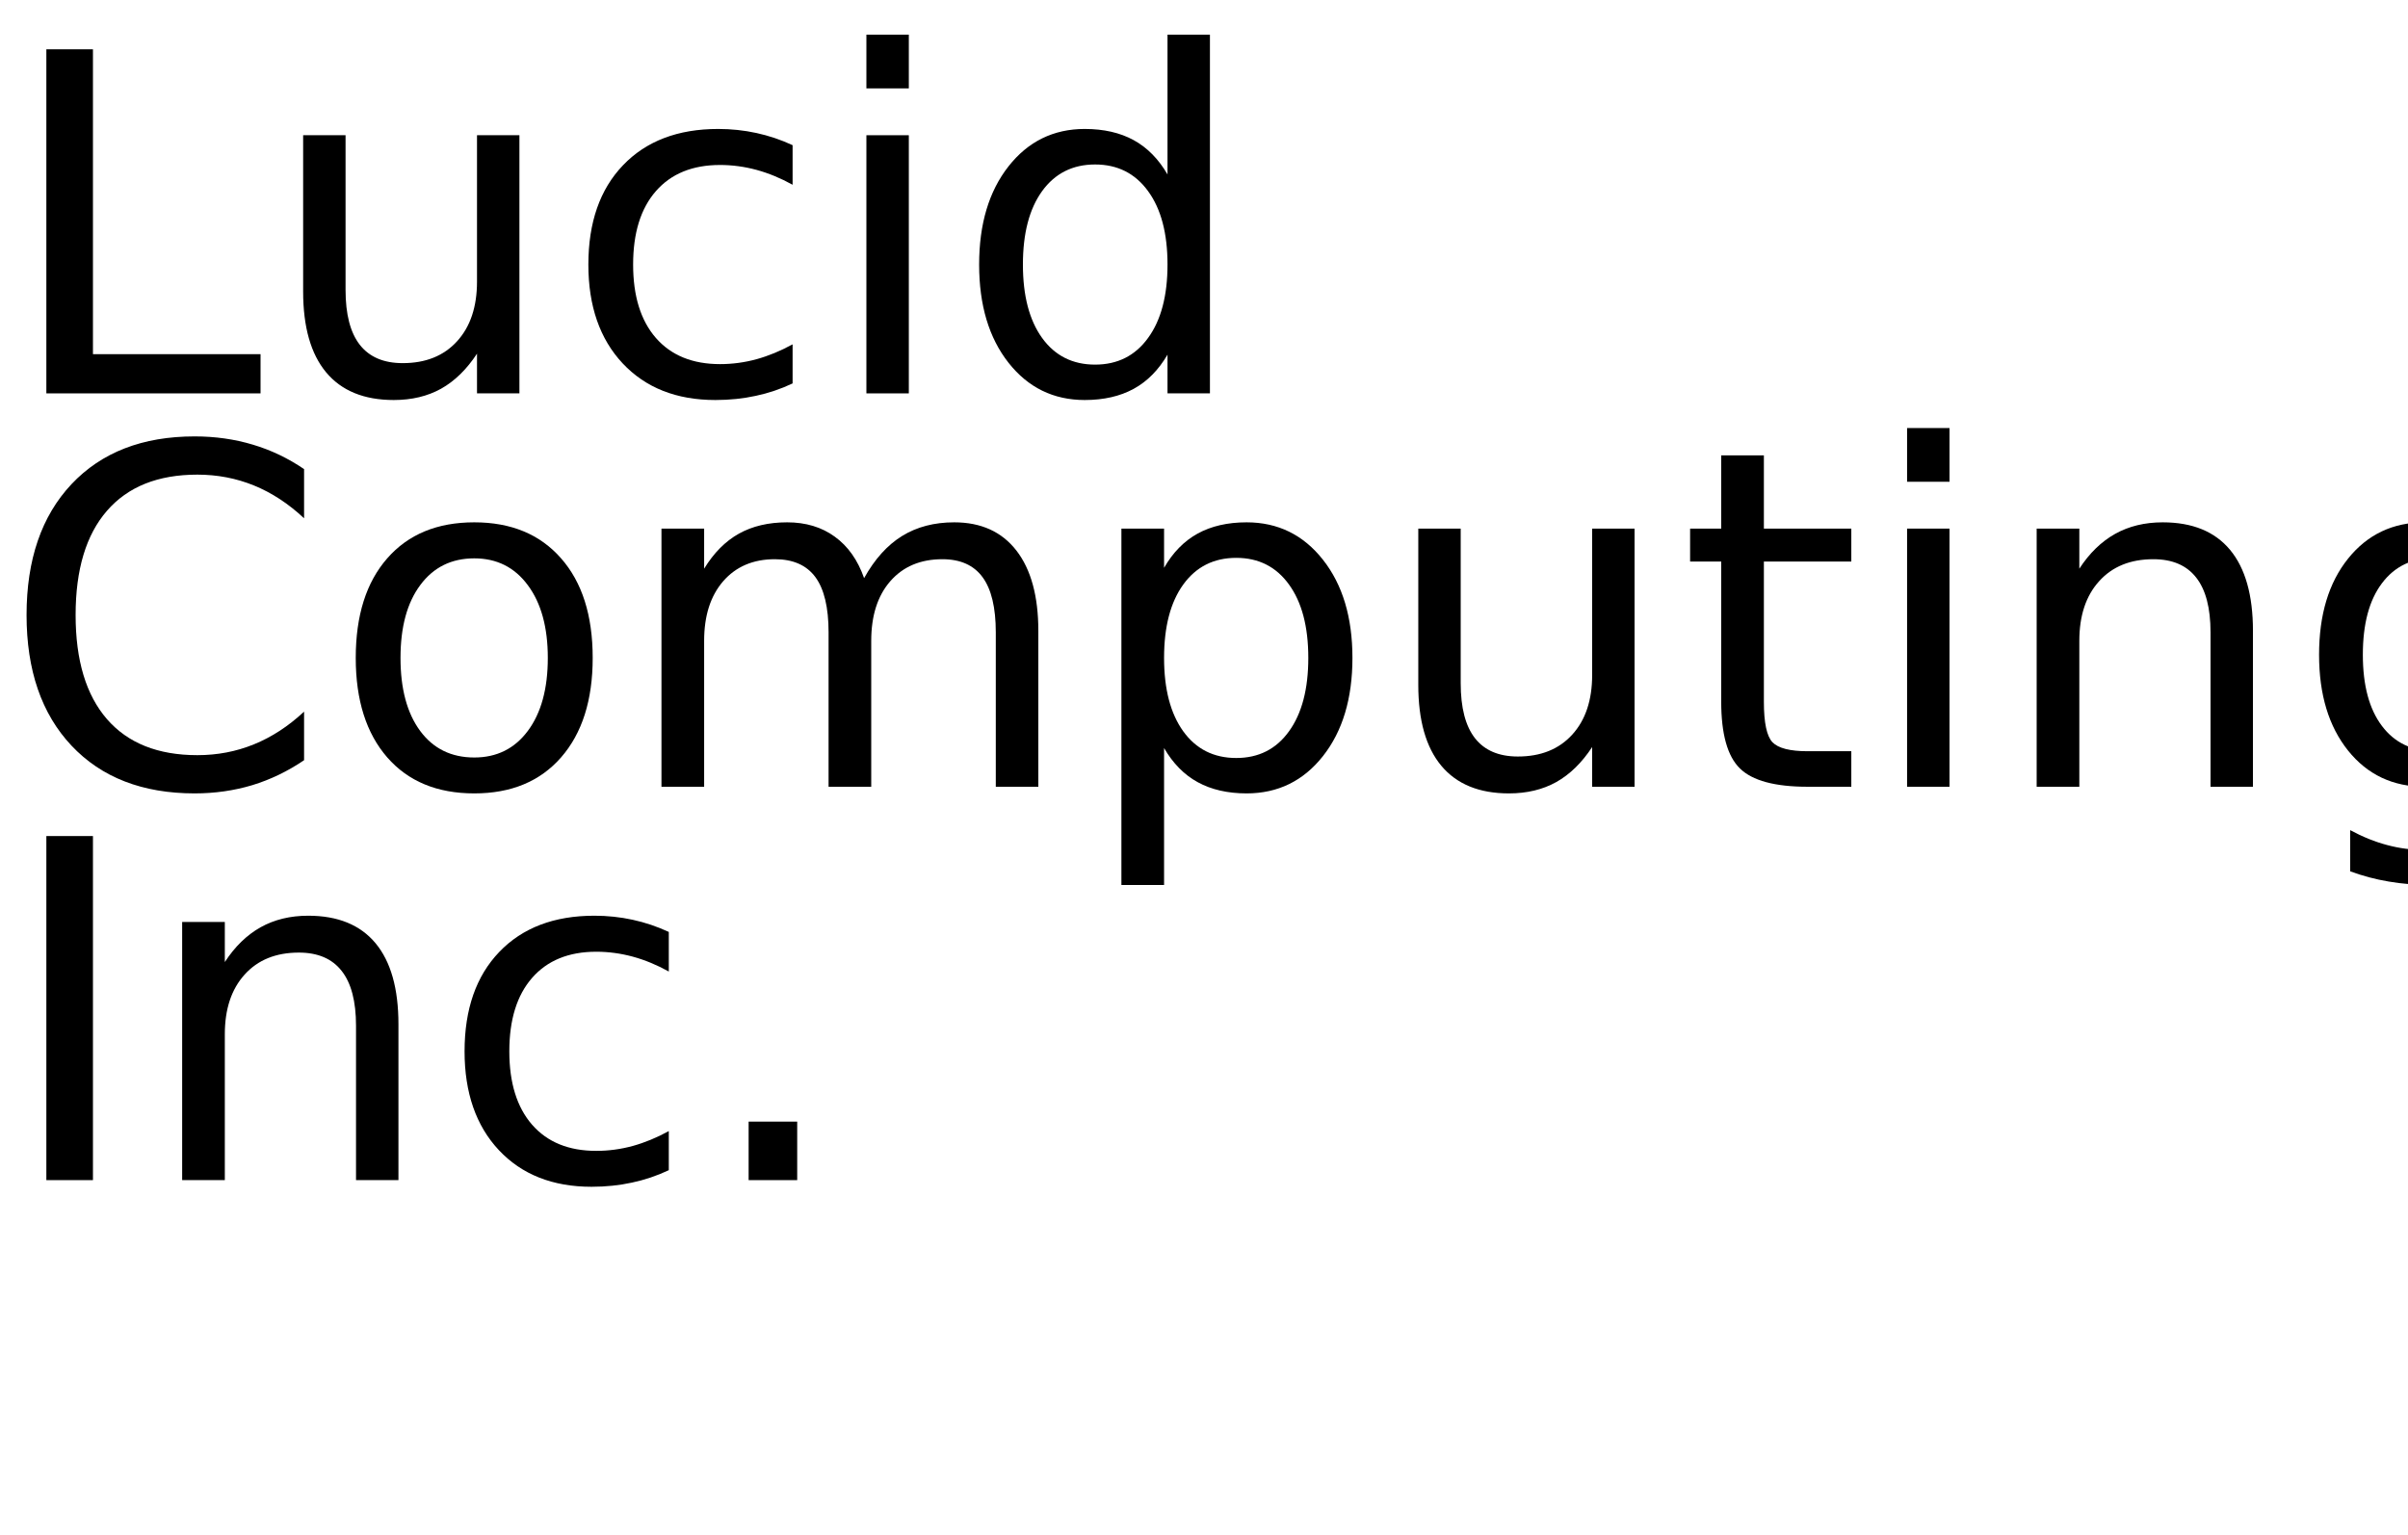
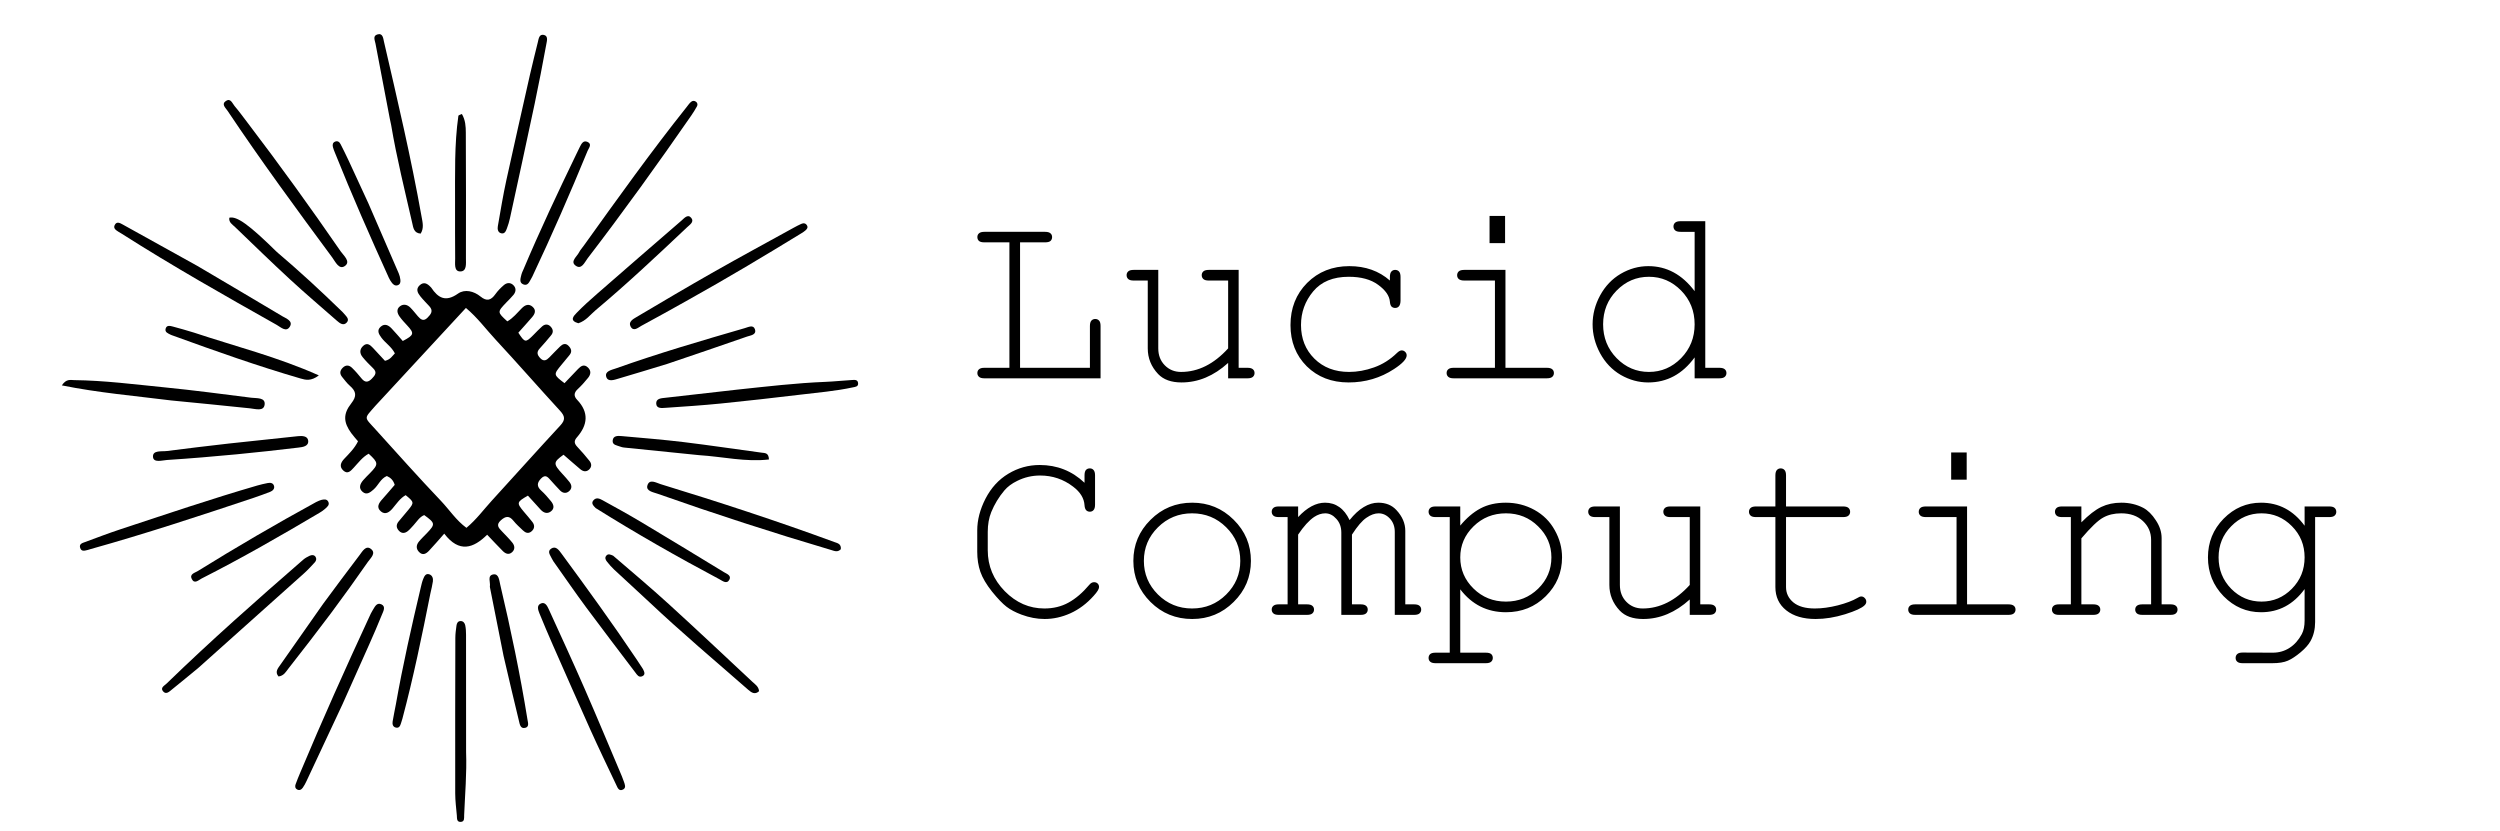
- <svg xmlns="http://www.w3.org/2000/svg" xmlns:xlink="http://www.w3.org/1999/xlink" width="306" height="195" viewBox="0 0 306 195">
-   <defs>
-     <g>
-       <g id="glyph-0-0">
-         <path d="M 5.891 -43.734 L 11.812 -43.734 L 11.812 -4.984 L 33.109 -4.984 L 33.109 0 L 5.891 0 Z M 5.891 -43.734 " />
-       </g>
-       <g id="glyph-0-1">
-         <path d="M 5.094 -12.953 L 5.094 -32.812 L 10.484 -32.812 L 10.484 -13.156 C 10.484 -10.051 11.086 -7.723 12.297 -6.172 C 13.516 -4.617 15.332 -3.844 17.75 -3.844 C 20.664 -3.844 22.969 -4.77 24.656 -6.625 C 26.344 -8.477 27.188 -11.004 27.188 -14.203 L 27.188 -32.812 L 32.578 -32.812 L 32.578 0 L 27.188 0 L 27.188 -5.047 C 25.875 -3.047 24.352 -1.562 22.625 -0.594 C 20.906 0.363 18.898 0.844 16.609 0.844 C 12.836 0.844 9.973 -0.328 8.016 -2.672 C 6.066 -5.016 5.094 -8.441 5.094 -12.953 Z M 18.656 -33.609 Z M 18.656 -33.609 " />
-       </g>
-       <g id="glyph-0-2">
-         <path d="M 29.266 -31.547 L 29.266 -26.516 C 27.742 -27.359 26.219 -27.988 24.688 -28.406 C 23.156 -28.82 21.609 -29.031 20.047 -29.031 C 16.547 -29.031 13.828 -27.922 11.891 -25.703 C 9.961 -23.492 9 -20.383 9 -16.375 C 9 -12.375 9.961 -9.266 11.891 -7.047 C 13.828 -4.828 16.547 -3.719 20.047 -3.719 C 21.609 -3.719 23.156 -3.926 24.688 -4.344 C 26.219 -4.77 27.742 -5.398 29.266 -6.234 L 29.266 -1.266 C 27.766 -0.555 26.207 -0.031 24.594 0.312 C 22.977 0.664 21.266 0.844 19.453 0.844 C 14.516 0.844 10.586 -0.707 7.672 -3.812 C 4.766 -6.914 3.312 -11.102 3.312 -16.375 C 3.312 -21.727 4.781 -25.938 7.719 -29 C 10.656 -32.07 14.688 -33.609 19.812 -33.609 C 21.469 -33.609 23.086 -33.438 24.672 -33.094 C 26.254 -32.75 27.785 -32.234 29.266 -31.547 Z M 29.266 -31.547 " />
-       </g>
-       <g id="glyph-0-3">
-         <path d="M 5.656 -32.812 L 11.047 -32.812 L 11.047 0 L 5.656 0 Z M 5.656 -45.594 L 11.047 -45.594 L 11.047 -38.766 L 5.656 -38.766 Z M 5.656 -45.594 " />
-       </g>
-       <g id="glyph-0-4">
-         <path d="M 27.25 -27.828 L 27.25 -45.594 L 32.641 -45.594 L 32.641 0 L 27.25 0 L 27.25 -4.922 C 26.113 -2.973 24.68 -1.523 22.953 -0.578 C 21.223 0.367 19.148 0.844 16.734 0.844 C 12.766 0.844 9.535 -0.734 7.047 -3.891 C 4.555 -7.055 3.312 -11.219 3.312 -16.375 C 3.312 -21.531 4.555 -25.691 7.047 -28.859 C 9.535 -32.023 12.766 -33.609 16.734 -33.609 C 19.148 -33.609 21.223 -33.133 22.953 -32.188 C 24.68 -31.238 26.113 -29.785 27.25 -27.828 Z M 8.875 -16.375 C 8.875 -12.414 9.688 -9.305 11.312 -7.047 C 12.945 -4.785 15.191 -3.656 18.047 -3.656 C 20.898 -3.656 23.145 -4.785 24.781 -7.047 C 26.426 -9.305 27.25 -12.414 27.25 -16.375 C 27.25 -20.344 26.426 -23.453 24.781 -25.703 C 23.145 -27.961 20.898 -29.094 18.047 -29.094 C 15.191 -29.094 12.945 -27.961 11.312 -25.703 C 9.688 -23.453 8.875 -20.344 8.875 -16.375 Z M 8.875 -16.375 " />
-       </g>
-       <g id="glyph-0-5">
-         <path d="M 38.641 -40.375 L 38.641 -34.125 C 36.648 -35.988 34.523 -37.379 32.266 -38.297 C 30.016 -39.211 27.617 -39.672 25.078 -39.672 C 20.078 -39.672 16.25 -38.141 13.594 -35.078 C 10.938 -32.023 9.609 -27.609 9.609 -21.828 C 9.609 -16.066 10.938 -11.656 13.594 -8.594 C 16.25 -5.539 20.078 -4.016 25.078 -4.016 C 27.617 -4.016 30.016 -4.473 32.266 -5.391 C 34.523 -6.305 36.648 -7.691 38.641 -9.547 L 38.641 -3.375 C 36.566 -1.969 34.375 -0.91 32.062 -0.203 C 29.75 0.492 27.305 0.844 24.734 0.844 C 18.109 0.844 12.891 -1.18 9.078 -5.234 C 5.273 -9.285 3.375 -14.816 3.375 -21.828 C 3.375 -28.859 5.273 -34.398 9.078 -38.453 C 12.891 -42.504 18.109 -44.531 24.734 -44.531 C 27.348 -44.531 29.812 -44.18 32.125 -43.484 C 34.438 -42.797 36.609 -41.758 38.641 -40.375 Z M 38.641 -40.375 " />
-       </g>
-       <g id="glyph-0-6">
-         <path d="M 18.375 -29.031 C 15.477 -29.031 13.191 -27.898 11.516 -25.641 C 9.836 -23.391 9 -20.301 9 -16.375 C 9 -12.445 9.832 -9.352 11.5 -7.094 C 13.164 -4.844 15.457 -3.719 18.375 -3.719 C 21.238 -3.719 23.508 -4.848 25.188 -7.109 C 26.875 -9.379 27.719 -12.469 27.719 -16.375 C 27.719 -20.258 26.875 -23.336 25.188 -25.609 C 23.508 -27.891 21.238 -29.031 18.375 -29.031 Z M 18.375 -33.609 C 23.062 -33.609 26.738 -32.082 29.406 -29.031 C 32.082 -25.988 33.422 -21.77 33.422 -16.375 C 33.422 -11.008 32.082 -6.797 29.406 -3.734 C 26.738 -0.68 23.062 0.844 18.375 0.844 C 13.664 0.844 9.977 -0.68 7.312 -3.734 C 4.645 -6.797 3.312 -11.008 3.312 -16.375 C 3.312 -21.77 4.645 -25.988 7.312 -29.031 C 9.977 -32.082 13.664 -33.609 18.375 -33.609 Z M 18.375 -33.609 " />
-       </g>
-       <g id="glyph-0-7">
-         <path d="M 31.203 -26.516 C 32.547 -28.93 34.156 -30.719 36.031 -31.875 C 37.906 -33.031 40.113 -33.609 42.656 -33.609 C 46.07 -33.609 48.707 -32.41 50.562 -30.016 C 52.414 -27.617 53.344 -24.219 53.344 -19.812 L 53.344 0 L 47.938 0 L 47.938 -19.625 C 47.938 -22.77 47.379 -25.102 46.266 -26.625 C 45.148 -28.156 43.445 -28.922 41.156 -28.922 C 38.363 -28.922 36.156 -27.988 34.531 -26.125 C 32.914 -24.27 32.109 -21.742 32.109 -18.547 L 32.109 0 L 26.688 0 L 26.688 -19.625 C 26.688 -22.789 26.129 -25.129 25.016 -26.641 C 23.898 -28.16 22.18 -28.922 19.859 -28.922 C 17.109 -28.922 14.922 -27.988 13.297 -26.125 C 11.68 -24.258 10.875 -21.734 10.875 -18.547 L 10.875 0 L 5.453 0 L 5.453 -32.812 L 10.875 -32.812 L 10.875 -27.719 C 12.102 -29.727 13.578 -31.211 15.297 -32.172 C 17.016 -33.129 19.055 -33.609 21.422 -33.609 C 23.797 -33.609 25.816 -33 27.484 -31.781 C 29.16 -30.57 30.398 -28.816 31.203 -26.516 Z M 31.203 -26.516 " />
-       </g>
-       <g id="glyph-0-8">
-         <path d="M 10.875 -4.922 L 10.875 12.484 L 5.453 12.484 L 5.453 -32.812 L 10.875 -32.812 L 10.875 -27.828 C 12 -29.785 13.426 -31.238 15.156 -32.188 C 16.883 -33.133 18.953 -33.609 21.359 -33.609 C 25.336 -33.609 28.57 -32.023 31.062 -28.859 C 33.562 -25.691 34.812 -21.531 34.812 -16.375 C 34.812 -11.219 33.562 -7.055 31.062 -3.891 C 28.57 -0.734 25.336 0.844 21.359 0.844 C 18.953 0.844 16.883 0.367 15.156 -0.578 C 13.426 -1.523 12 -2.973 10.875 -4.922 Z M 29.203 -16.375 C 29.203 -20.344 28.383 -23.453 26.75 -25.703 C 25.125 -27.961 22.891 -29.094 20.047 -29.094 C 17.191 -29.094 14.945 -27.961 13.312 -25.703 C 11.688 -23.453 10.875 -20.344 10.875 -16.375 C 10.875 -12.414 11.688 -9.305 13.312 -7.047 C 14.945 -4.785 17.191 -3.656 20.047 -3.656 C 22.891 -3.656 25.125 -4.785 26.75 -7.047 C 28.383 -9.305 29.203 -12.414 29.203 -16.375 Z M 29.203 -16.375 " />
-       </g>
-       <g id="glyph-0-9">
-         <path d="M 10.984 -42.125 L 10.984 -32.812 L 22.094 -32.812 L 22.094 -28.625 L 10.984 -28.625 L 10.984 -10.812 C 10.984 -8.133 11.348 -6.414 12.078 -5.656 C 12.816 -4.895 14.305 -4.516 16.547 -4.516 L 22.094 -4.516 L 22.094 0 L 16.547 0 C 12.391 0 9.52 -0.773 7.938 -2.328 C 6.352 -3.879 5.562 -6.707 5.562 -10.812 L 5.562 -28.625 L 1.609 -28.625 L 1.609 -32.812 L 5.562 -32.812 L 5.562 -42.125 Z M 10.984 -42.125 " />
-       </g>
-       <g id="glyph-0-10">
-         <path d="M 32.938 -19.812 L 32.938 0 L 27.547 0 L 27.547 -19.625 C 27.547 -22.727 26.938 -25.051 25.719 -26.594 C 24.508 -28.145 22.695 -28.922 20.281 -28.922 C 17.363 -28.922 15.066 -27.988 13.391 -26.125 C 11.711 -24.27 10.875 -21.742 10.875 -18.547 L 10.875 0 L 5.453 0 L 5.453 -32.812 L 10.875 -32.812 L 10.875 -27.719 C 12.156 -29.688 13.672 -31.16 15.422 -32.141 C 17.172 -33.117 19.188 -33.609 21.469 -33.609 C 25.238 -33.609 28.094 -32.441 30.031 -30.109 C 31.969 -27.773 32.938 -24.344 32.938 -19.812 Z M 32.938 -19.812 " />
-       </g>
-       <g id="glyph-0-11">
-         <path d="M 27.25 -16.781 C 27.25 -20.688 26.441 -23.711 24.828 -25.859 C 23.211 -28.016 20.953 -29.094 18.047 -29.094 C 15.16 -29.094 12.91 -28.016 11.297 -25.859 C 9.68 -23.711 8.875 -20.688 8.875 -16.781 C 8.875 -12.895 9.68 -9.879 11.297 -7.734 C 12.91 -5.586 15.16 -4.516 18.047 -4.516 C 20.953 -4.516 23.211 -5.586 24.828 -7.734 C 26.441 -9.879 27.25 -12.895 27.25 -16.781 Z M 32.641 -4.078 C 32.641 1.516 31.398 5.672 28.922 8.391 C 26.441 11.117 22.641 12.484 17.516 12.484 C 15.617 12.484 13.832 12.336 12.156 12.047 C 10.477 11.766 8.848 11.332 7.266 10.75 L 7.266 5.516 C 8.848 6.367 10.41 7 11.953 7.406 C 13.492 7.82 15.066 8.031 16.672 8.031 C 20.203 8.031 22.848 7.102 24.609 5.25 C 26.367 3.406 27.25 0.617 27.25 -3.109 L 27.25 -5.766 C 26.133 -3.836 24.707 -2.395 22.969 -1.438 C 21.227 -0.477 19.148 0 16.734 0 C 12.703 0 9.457 -1.531 7 -4.594 C 4.539 -7.664 3.312 -11.727 3.312 -16.781 C 3.312 -21.863 4.539 -25.938 7 -29 C 9.457 -32.07 12.703 -33.609 16.734 -33.609 C 19.148 -33.609 21.227 -33.129 22.969 -32.172 C 24.707 -31.211 26.133 -29.766 27.25 -27.828 L 27.25 -32.812 L 32.641 -32.812 Z M 32.641 -4.078 " />
-       </g>
-       <g id="glyph-0-12">
-         <path d="M 5.891 -43.734 L 11.812 -43.734 L 11.812 0 L 5.891 0 Z M 5.891 -43.734 " />
-       </g>
-       <g id="glyph-0-13">
-         <path d="M 6.422 -7.438 L 12.594 -7.438 L 12.594 0 L 6.422 0 Z M 6.422 -7.438 " />
-       </g>
-     </g>
-   </defs>
-   <g fill="rgb(0%, 0%, 0%)" fill-opacity="1">
-     <use xlink:href="#glyph-0-0" x="0" y="50" />
-     <use xlink:href="#glyph-0-1" x="33.428" y="50" />
-     <use xlink:href="#glyph-0-2" x="71.455" y="50" />
-     <use xlink:href="#glyph-0-3" x="104.443" y="50" />
-     <use xlink:href="#glyph-0-4" x="121.113" y="50" />
-   </g>
-   <g fill="rgb(0%, 0%, 0%)" fill-opacity="1">
-     <use xlink:href="#glyph-0-5" x="0" y="100" />
-     <use xlink:href="#glyph-0-6" x="41.895" y="100" />
-     <use xlink:href="#glyph-0-7" x="78.604" y="100" />
-     <use xlink:href="#glyph-0-8" x="137.051" y="100" />
-     <use xlink:href="#glyph-0-1" x="175.137" y="100" />
-     <use xlink:href="#glyph-0-9" x="213.164" y="100" />
-     <use xlink:href="#glyph-0-3" x="236.689" y="100" />
-     <use xlink:href="#glyph-0-10" x="253.359" y="100" />
-     <use xlink:href="#glyph-0-11" x="291.387" y="100" />
-   </g>
-   <g fill="rgb(0%, 0%, 0%)" fill-opacity="1">
-     <use xlink:href="#glyph-0-12" x="0" y="150" />
-     <use xlink:href="#glyph-0-10" x="17.695" y="150" />
-     <use xlink:href="#glyph-0-2" x="55.723" y="150" />
-     <use xlink:href="#glyph-0-13" x="88.711" y="150" />
+ <svg xmlns="http://www.w3.org/2000/svg" version="1.1" id="Layer_1" x="0px" y="0px" width="1300" viewBox="0 0 1300 432" enable-background="new 0 0 1024 432" xml:space="preserve" height="432">
+   <defs id="defs37" />
+   <path fill="#000000" opacity="1" stroke="none" d="m 215.036,273.125 c -1.15,1.229 -1.997,2.281 -3.034,3.09 -1.468,1.145 -3.078,1.31 -4.493,-0.15 -1.494,-1.542 -1.625,-3.217 -0.217,-4.91 1.703,-2.049 3.447,-4.063 5.13,-6.128 2.976,-3.65 2.909,-3.982 -1.47,-7.549 -2.93,1.6 -4.714,4.448 -6.842,6.944 -1.637,1.92 -3.74,3.425 -6.007,1.537 -2.597,-2.163 -1.083,-4.407 0.741,-6.426 2.219,-2.455 4.338,-5.001 6.405,-7.396 -0.73,-2.443 -2.115,-3.721 -4.083,-4.61 -3.3,1.375 -4.434,4.872 -6.915,7.022 -1.718,1.488 -3.559,3.042 -5.686,1.227 -2.292,-1.955 -1.318,-4.208 0.357,-6.14 1.089,-1.257 2.301,-2.409 3.464,-3.601 4.501,-4.61 4.468,-5.396 -0.678,-10.106 -3.193,1.719 -5.347,4.673 -7.791,7.298 -1.505,1.616 -3.089,3.57 -5.397,1.454 -2.225,-2.04 -1.332,-4.193 0.477,-6.1 2.621,-2.763 5.374,-5.423 7.167,-9.1 -1.187,-1.43 -2.42,-2.768 -3.486,-4.227 -4.051,-5.547 -4.4,-9.961 -0.019,-15.498 2.973,-3.757 2.615,-6.246 -0.723,-9.136 -1.496,-1.295 -2.684,-2.957 -3.957,-4.498 -1.368,-1.656 -1.391,-3.261 0.207,-4.866 1.661,-1.668 3.371,-1.418 4.846,-0.005 1.797,1.722 3.416,3.645 4.993,5.578 1.823,2.236 3.423,2.046 5.356,0.062 1.701,-1.746 2.865,-3.242 0.626,-5.407 -1.914,-1.85 -3.8,-3.755 -5.476,-5.817 -1.545,-1.901 -1.623,-4.028 0.317,-5.805 2.098,-1.922 3.663,-0.457 5.093,1.043 2.17,2.275 4.28,4.607 6.242,6.728 2.898,-0.681 3.78,-2.524 5.155,-3.886 -1.782,-3.486 -4.927,-5.352 -6.991,-8.133 -1.349,-1.818 -2.565,-3.824 -0.381,-5.737 2.096,-1.836 4.081,-0.76 5.691,0.945 2.049,2.169 3.975,4.454 5.788,6.502 5.959,-3.129 6.11,-3.98 2.238,-8.149 -1.357,-1.461 -2.734,-2.928 -3.887,-4.545 -1.248,-1.749 -1.801,-3.844 0.182,-5.36 1.814,-1.387 3.857,-0.878 5.425,0.698 1.405,1.411 2.613,3.017 3.923,4.524 1.445,1.663 2.923,2.787 4.975,0.711 1.779,-1.8 3.18,-3.551 0.966,-5.953 -1.58,-1.715 -3.246,-3.362 -4.699,-5.179 -1.41,-1.763 -2.48,-3.774 -0.326,-5.74 2.13,-1.945 3.957,-0.907 5.61,0.839 0.115,0.121 0.262,0.217 0.352,0.353 3.65,5.491 7.562,7.674 13.969,3.146 3.466,-2.449 8.223,-1.321 11.698,1.528 3.277,2.686 5.481,1.936 7.726,-1.227 1.24,-1.748 2.792,-3.33 4.426,-4.727 1.536,-1.314 3.434,-1.465 4.967,0.088 1.532,1.553 1.318,3.383 0.036,4.979 -1.143,1.424 -2.498,2.678 -3.762,4.005 -4.73,4.966 -4.731,4.965 0.544,9.794 2.994,-1.687 5.136,-4.431 7.548,-6.856 1.738,-1.747 3.68,-2.492 5.688,-0.636 1.911,1.766 1.07,3.661 -0.338,5.3 -2.37,2.758 -4.823,5.444 -7.174,8.086 3.392,5.221 3.754,5.267 7.739,1.289 1.532,-1.529 3.001,-3.129 4.621,-4.559 1.438,-1.27 3.084,-1.336 4.457,0.121 1.283,1.362 1.541,2.941 0.232,4.491 -1.934,2.29 -3.815,4.633 -5.875,6.806 -1.82,1.92 -1.372,3.442 0.275,5.141 1.81,1.868 3.228,1.023 4.654,-0.425 1.87,-1.9 3.697,-3.843 5.611,-5.696 1.309,-1.267 2.808,-1.936 4.366,-0.363 1.435,1.449 2.032,3.041 0.513,4.847 -1.393,1.656 -2.753,3.341 -4.132,5.009 -4.255,5.146 -4.255,5.145 1.543,9.596 2.321,-2.436 4.679,-4.923 7.053,-7.395 1.505,-1.567 3.134,-2.671 5.132,-0.772 1.814,1.724 1.476,3.663 0.089,5.374 -1.674,2.065 -3.452,4.076 -5.399,5.88 -2.018,1.869 -2.126,3.639 -0.304,5.548 6.254,6.555 5.512,13.1 -0.112,19.518 -1.748,1.995 -1.312,3.374 0.339,5.089 2.191,2.275 4.21,4.722 6.206,7.176 1.209,1.487 1.191,3.17 -0.226,4.497 -1.454,1.361 -3.112,1.023 -4.526,-0.163 -2.92,-2.45 -5.775,-4.977 -8.754,-7.557 -5.405,3.924 -5.48,4.641 -0.53,10.036 1.237,1.348 2.48,2.699 3.606,4.138 1.293,1.652 1.462,3.435 -0.276,4.868 -1.515,1.25 -3.195,0.926 -4.519,-0.37 -1.661,-1.627 -3.126,-3.452 -4.736,-5.133 -1.449,-1.514 -2.735,-3.751 -5.215,-1.188 -2.136,2.207 -2.357,4.132 0.091,6.328 1.848,1.658 3.478,3.582 5.06,5.507 1.389,1.69 2.015,3.695 -0.025,5.273 -1.893,1.464 -3.803,0.782 -5.333,-0.867 -2.255,-2.43 -4.457,-4.909 -6.639,-7.32 -5.88,3.343 -5.975,3.753 -2.135,8.344 1.496,1.789 3.058,3.529 4.471,5.382 1.298,1.703 1.19,3.451 -0.487,4.871 -1.6,1.354 -3.122,0.757 -4.445,-0.515 -1.681,-1.616 -3.462,-3.169 -4.906,-4.983 -2.206,-2.771 -4.09,-2.492 -6.577,-0.261 -2.702,2.424 -1.102,3.971 0.576,5.742 1.831,1.934 3.739,3.812 5.407,5.881 1.255,1.557 1.511,3.46 -0.135,4.954 -1.735,1.574 -3.464,0.766 -4.86,-0.631 -2.575,-2.578 -5.049,-5.257 -8.105,-8.46 -7.126,7.032 -14.522,9.639 -22.315,-0.556 -2.903,3.279 -5.347,6.186 -7.96,8.933 -1.452,1.527 -3.249,2.594 -5.168,0.581 -1.669,-1.75 -1.437,-3.677 -0.019,-5.409 1.262,-1.542 2.743,-2.905 4.122,-4.351 4.465,-4.68 4.388,-5.229 -1.388,-9.406 -2.402,0.959 -3.683,3.186 -5.559,5.283 m -17.759,-64.353 c -0.68,0.732 -1.382,1.444 -2.037,2.199 -6.083,7.01 -6.043,5.615 -0.013,12.281 11.273,12.462 22.458,25.011 34.04,37.182 4.397,4.621 7.943,10.155 13.283,14.041 5.243,-4.379 8.966,-9.522 13.211,-14.165 11.899,-13.017 23.658,-26.162 35.634,-39.106 2.647,-2.861 2.439,-4.763 -0.111,-7.539 -11.256,-12.25 -22.183,-24.805 -33.506,-36.992 -5.047,-5.432 -9.462,-11.493 -15.497,-16.549 -14.952,16.174 -29.731,32.161 -45.003,48.649 z" id="path1" />
+   <path fill="#000000" opacity="1" stroke="none" d="m 88.946,208.226 c -19.007,-2.396 -37.694,-3.966 -56.788,-7.826 2.344,-3.536 4.533,-2.758 6.369,-2.738 15.812,0.175 31.487,2.23 47.189,3.779 15.028,1.483 30.005,3.493 44.991,5.378 2.738,0.345 7.359,-0.239 6.908,3.541 -0.442,3.698 -4.663,2.285 -7.608,1.975 -13.529,-1.427 -27.07,-2.745 -41.061,-4.11 z" id="path7" />
+   <path fill="#000000" opacity="1" stroke="none" d="m 383.572,202.582 c 15.484,-1.637 30.5,-3.405 45.62,-4.014 4.647,-0.187 9.28,-0.694 13.925,-0.969 1.276,-0.075 2.918,-0.258 3.091,1.634 0.17,1.866 -1.409,1.921 -2.714,2.2 -9.097,1.949 -18.36,2.724 -27.572,3.822 -13.66,1.628 -27.33,3.198 -41.018,4.567 -9.578,0.958 -19.191,1.592 -28.797,2.244 -1.876,0.127 -4.689,0.513 -4.874,-2.092 -0.203,-2.855 2.712,-2.891 4.784,-3.132 12.364,-1.435 24.737,-2.792 37.555,-4.262 z" id="path8" />
+   <path fill="#000000" opacity="1" stroke="none" d="m 303.624,127.667 c 17.573,-24.515 34.903,-48.764 53.488,-72.081 0.721,-0.904 1.374,-1.905 2.25,-2.629 0.8,-0.661 1.865,-0.725 2.729,0.095 0.698,0.662 0.732,1.535 0.307,2.29 -0.894,1.592 -1.845,3.16 -2.884,4.661 -17.442,25.194 -35.337,50.061 -53.987,74.376 -1.534,2 -3.137,6.154 -6.333,3.658 -2.736,-2.136 0.804,-4.622 1.921,-6.817 0.597,-1.174 1.525,-2.179 2.51,-3.554 z" id="path9" />
+   <path fill="#000000" opacity="1" stroke="none" d="m 131.767,258.92 c -28.271,9.437 -56.198,18.66 -84.538,26.572 -0.48,0.134 -0.945,0.33 -1.43,0.44 -1.599,0.364 -3.499,1.172 -4.15,-1.161 -0.562,-2.013 1.312,-2.438 2.662,-2.936 6.081,-2.244 12.137,-4.57 18.291,-6.598 23.68,-7.804 47.292,-15.825 71.242,-22.784 1.751,-0.509 3.541,-0.9 5.329,-1.264 1.403,-0.286 2.837,-0.098 3.308,1.439 0.475,1.547 -0.722,2.599 -1.933,3.103 -2.751,1.146 -5.605,2.043 -8.781,3.189 z" id="path10" />
+   <path fill="#000000" opacity="1" stroke="none" d="m 128.943,64.094 c 16.753,21.992 32.697,44.13 48.193,66.589 1.544,2.239 5.327,5.287 2.298,7.567 -3.088,2.325 -5.062,-2.191 -6.638,-4.321 -18.601,-25.147 -37.12,-50.357 -54.506,-76.372 -1.002,-1.499 -3.33,-3.381 -0.805,-5.068 2.463,-1.645 3.352,1.32 4.501,2.656 2.384,2.77 4.502,5.768 6.956,8.949 z" id="path11" />
+   <path fill="#000000" opacity="1" stroke="none" d="m 102.652,138.291 c 14.941,8.833 29.591,17.44 44.175,26.156 1.994,1.192 5.605,2.442 3.95,5.309 -1.882,3.258 -4.772,0.382 -6.847,-0.787 -27.139,-15.292 -54.259,-30.623 -80.539,-47.378 -0.562,-0.358 -1.157,-0.664 -1.716,-1.026 -1.271,-0.822 -2.877,-1.742 -2.06,-3.474 1.033,-2.188 2.832,-1.105 4.264,-0.314 12.833,7.084 25.643,14.209 38.773,21.513 z" id="path12" />
+   <path fill="#000000" opacity="1" stroke="none" d="m 275.589,38.792 c 1.398,-5.905 2.706,-11.405 4.092,-16.885 0.432,-1.709 0.648,-4.234 3.051,-3.764 2.432,0.476 1.683,3.056 1.387,4.664 -1.924,10.427 -3.916,20.845 -6.109,31.219 -4.189,19.816 -8.518,39.603 -12.822,59.395 -0.387,1.778 -0.923,3.539 -1.561,5.244 -0.514,1.376 -1.128,3.129 -3.037,2.64 -1.755,-0.449 -1.973,-2.243 -1.714,-3.72 1.402,-8.015 2.724,-16.053 4.453,-24 3.95,-18.152 8.121,-36.256 12.262,-54.793 z" id="path13" />
+   <path fill="#000000" opacity="1" stroke="none" d="m 202.687,61.669 c -2.517,-13.257 -4.978,-26.121 -7.431,-38.986 -0.328,-1.719 -1.497,-3.982 0.894,-4.747 2.923,-0.936 3.096,1.93 3.504,3.694 6.998,30.268 14.138,60.508 19.579,91.109 0.499,2.809 1.336,5.842 -0.49,8.74 -3.546,-0.253 -3.83,-3.079 -4.344,-5.334 -3.879,-17.01 -8.113,-33.945 -11.008,-51.166 -0.165,-0.981 -0.427,-1.946 -0.703,-3.31 z" id="path14" />
+   <path fill="#000000" opacity="1" stroke="none" d="m 103.209,347.24 c -4.775,3.908 -9.232,7.648 -13.774,11.278 -1.352,1.081 -3.075,2.933 -4.7,0.904 -1.475,-1.843 0.79,-2.899 1.876,-3.954 22.937,-22.262 46.887,-43.409 71,-64.374 0.987,-0.858 2.176,-1.538 3.37,-2.084 1.086,-0.497 2.376,-0.605 3.132,0.588 0.581,0.916 0.318,2.018 -0.387,2.785 -1.799,1.956 -3.596,3.934 -5.571,5.706 -18.199,16.337 -36.436,32.633 -54.947,49.151 z" id="path15" />
+   <path fill="#000000" opacity="1" stroke="none" d="m 178.162,366.068 c -6.352,13.597 -12.55,26.847 -18.773,40.087 -0.563,1.198 -1.182,2.392 -1.949,3.464 -0.715,0.999 -1.759,1.608 -3.017,0.851 -1.038,-0.625 -1.051,-1.689 -0.706,-2.653 0.728,-2.032 1.56,-4.029 2.395,-6.021 11.437,-27.297 23.535,-54.3 35.979,-81.151 0.489,-1.056 0.949,-2.142 1.581,-3.111 1.134,-1.735 2.117,-4.52 4.721,-3.249 2.345,1.145 0.911,3.603 0.211,5.338 -2.112,5.241 -4.371,10.425 -6.661,15.591 -4.514,10.182 -9.087,20.337 -13.782,30.852 z" id="path16" />
+   <path fill="#000000" opacity="1" stroke="none" d="m 437.23,285.589 c -1.658,1.711 -3.268,0.933 -4.834,0.47 -30.432,-9.003 -60.615,-18.781 -90.54,-29.347 -2.211,-0.781 -6.036,-1.356 -5.22,-4.241 1.032,-3.646 4.571,-1.427 6.829,-0.735 30.352,9.3 60.528,19.139 90.328,30.098 1.637,0.602 3.729,0.905 3.436,3.755 z" id="path17" />
+   <path fill="#000000" opacity="1" stroke="none" d="m 318.847,288.969 c 9.848,8.482 19.534,16.61 28.871,25.12 14.636,13.339 29.048,26.922 43.517,40.443 1.41,1.318 3.26,2.411 3.479,4.89 -2.082,1.912 -3.843,0.827 -5.555,-0.667 -17.301,-15.092 -34.828,-29.929 -51.554,-45.673 -6.059,-5.703 -12.241,-11.273 -18.321,-16.954 -1.325,-1.238 -2.512,-2.641 -3.645,-4.062 -0.732,-0.919 -1.303,-2.055 -0.328,-3.162 0.977,-1.11 2.125,-0.537 3.535,0.064 z" id="path18" />
+   <path fill="#000000" opacity="1" stroke="none" d="m 287.49,335.436 c -2.448,-5.705 -4.817,-11.035 -6.97,-16.45 -0.707,-1.778 -1.64,-4.261 0.858,-5.229 2.123,-0.823 3.211,1.381 3.952,3.005 6.291,13.786 12.638,27.549 18.705,41.434 6.602,15.107 12.925,30.337 19.361,45.516 0.39,0.919 0.728,1.862 1.049,2.808 0.482,1.42 1.251,3.149 -0.45,4.027 -2.191,1.131 -2.879,-0.992 -3.549,-2.402 -4.576,-9.629 -9.192,-19.242 -13.573,-28.96 -6.503,-14.425 -12.822,-28.933 -19.382,-43.749 z" id="path19" />
+   <path fill="#000000" opacity="1" stroke="none" d="m 357.889,155.956 c -8.326,4.633 -16.296,9.153 -24.374,13.47 -1.675,0.895 -4.035,3.219 -5.59,0.394 -1.366,-2.482 1.301,-3.914 3.053,-4.951 13.331,-7.894 26.663,-15.79 40.137,-23.436 13.761,-7.809 27.68,-15.338 41.536,-22.979 1.312,-0.723 2.644,-1.417 4.008,-2.034 1.193,-0.54 2.331,-0.384 3.01,0.854 0.602,1.097 -0.119,1.91 -0.874,2.578 -0.618,0.547 -1.331,0.999 -2.038,1.432 -19.319,11.831 -38.753,23.468 -58.868,34.671 z" id="path20" />
+   <path fill="#000000" opacity="1" stroke="none" d="m 242.368,391 c 0.409,11.324 -0.573,22.105 -1.009,32.902 -0.058,1.425 0.328,3.402 -1.803,3.487 -2.182,0.087 -1.873,-1.934 -1.998,-3.343 -0.338,-3.807 -0.839,-7.622 -0.846,-11.434 -0.048,-26.964 -0.001,-53.929 0.063,-80.893 0.005,-2.148 0.302,-4.305 0.597,-6.439 0.164,-1.184 0.696,-2.321 2.151,-2.333 1.392,-0.011 2.151,1.076 2.392,2.189 0.348,1.604 0.424,3.291 0.427,4.943 0.029,20.14 0.024,40.281 0.027,60.921 z" id="path21" />
+   <path fill="#000000" opacity="1" stroke="none" d="m 261.85,341.079 c -2.393,-12.122 -4.723,-23.827 -7.052,-35.533 -0.032,-0.163 -0.098,-0.338 -0.067,-0.492 0.439,-2.235 -1.539,-5.803 1.802,-6.367 2.861,-0.483 3.071,3.143 3.557,5.203 5.498,23.288 10.396,46.702 14.205,70.333 0.26,1.615 0.994,3.725 -1.177,4.255 -2.521,0.615 -2.844,-1.863 -3.249,-3.525 -2.712,-11.138 -5.317,-22.302 -8.019,-33.874 z" id="path22" />
+   <path fill="#000000" opacity="1" stroke="none" d="m 309.732,264.189 c -1.334,-1.361 -2.48,-2.55 -1.088,-4.093 1.436,-1.591 3.171,-0.82 4.592,-0.037 6.706,3.696 13.423,7.384 19.996,11.309 14.438,8.622 28.804,17.365 43.162,26.12 1.447,0.883 4.042,1.735 2.9,3.917 -1.344,2.567 -3.561,0.671 -5.178,-0.189 -21.765,-11.568 -43.181,-23.748 -64.384,-37.028 z" id="path23" />
+   <path fill="#000000" opacity="1" stroke="none" d="m 223.806,308.602 c -4.397,22.088 -8.849,43.736 -14.553,65.105 -0.214,0.802 -0.49,1.587 -0.736,2.38 -0.414,1.339 -0.959,2.665 -2.695,2.252 -1.642,-0.391 -1.852,-1.881 -1.649,-3.21 0.453,-2.958 1.152,-5.877 1.672,-8.825 3.611,-20.457 8.204,-40.703 12.981,-60.911 0.344,-1.454 0.669,-2.935 1.235,-4.308 0.558,-1.353 1.261,-3.067 3.166,-2.444 1.586,0.519 2.102,2.103 1.874,3.699 -0.282,1.97 -0.763,3.911 -1.294,6.262 z" id="path24" />
+   <path fill="#000000" opacity="1" stroke="none" d="m 164.407,261.062 c 1.113,-0.497 1.859,-0.908 2.657,-1.097 1.306,-0.309 2.809,-0.579 3.587,0.831 0.949,1.721 -0.485,2.775 -1.569,3.758 -0.854,0.775 -1.831,1.44 -2.827,2.03 -20.174,11.957 -40.504,23.637 -61.425,34.251 -1.562,0.792 -3.675,3.05 -5.092,0.269 -1.338,-2.625 1.606,-3.22 3.131,-4.167 20.071,-12.456 40.469,-24.355 61.537,-35.876 z" id="path25" />
+   <path fill="#000000" opacity="1" stroke="none" d="m 300.732,168.094 c -4.822,-1.358 -2.468,-3.758 -0.874,-5.407 3.34,-3.455 6.938,-6.672 10.562,-9.836 14.635,-12.777 29.304,-25.516 44.016,-38.204 1.382,-1.192 3.229,-3.525 5.021,-1.333 1.679,2.054 -0.83,3.595 -2.17,4.862 -15.569,14.713 -31.173,29.392 -47.598,43.158 -2.775,2.326 -4.94,5.467 -8.956,6.76 z" id="path26" />
+   <path fill="#000000" opacity="1" stroke="none" d="m 334.351,347.923 c 0.844,1.597 1.276,2.979 -0.369,3.719 -1.816,0.818 -2.689,-0.721 -3.581,-1.9 -8.536,-11.273 -17.142,-22.495 -25.56,-33.855 -5.545,-7.483 -10.82,-15.168 -16.206,-22.769 -0.577,-0.814 -1.211,-1.62 -1.607,-2.523 -0.756,-1.723 -2.704,-3.798 -0.43,-5.303 2.361,-1.562 3.946,0.635 5.241,2.395 13.41,18.223 26.699,36.532 39.298,55.331 1.019,1.52 2.011,3.057 3.214,4.905 z" id="path27" />
+   <path fill="#000000" opacity="1" stroke="none" d="m 143.961,131.036 c 11.703,9.927 22.707,20.094 33.457,30.54 0.478,0.464 0.978,0.915 1.393,1.433 1.111,1.384 3.122,2.901 1.517,4.68 -1.74,1.928 -3.655,0.398 -5.203,-0.96 -8.134,-7.139 -16.395,-14.14 -24.347,-21.476 -9.671,-8.921 -19.096,-18.111 -28.584,-27.23 -1.366,-1.313 -3.325,-2.386 -2.947,-4.81 3.918,-0.958 10.355,3.687 24.715,17.824 z" id="path28" />
+   <path fill="#000000" opacity="1" stroke="none" d="m 347.045,189.203 c -8.658,2.609 -16.903,5.207 -25.207,7.603 -2.254,0.65 -5.693,2.046 -6.581,-0.834 -0.917,-2.974 2.758,-3.597 4.988,-4.391 22.083,-7.861 44.573,-14.432 67.073,-20.964 1.832,-0.532 4.411,-1.91 5.239,0.589 0.977,2.95 -2.273,3.176 -4.103,3.815 -13.648,4.77 -27.34,9.413 -41.409,14.182 z" id="path29" />
+   <path fill="#000000" opacity="1" stroke="none" d="m 272.065,140.408 c 8.703,-20.619 18.083,-40.486 27.632,-60.274 0.579,-1.199 1.135,-2.41 1.746,-3.592 0.848,-1.641 1.782,-3.749 4.003,-2.771 2.642,1.163 0.709,3.199 0.105,4.667 -9.045,22.013 -18.573,43.815 -28.726,65.341 -0.142,0.301 -0.298,0.597 -0.474,0.879 -1.022,1.637 -1.748,4.24 -4.254,3.216 -2.361,-0.964 -1.333,-3.356 -0.924,-5.241 0.139,-0.642 0.477,-1.241 0.891,-2.225 z" id="path30" />
+   <path fill="#000000" opacity="1" stroke="none" d="m 167.998,314.037 c 6.459,-8.679 12.637,-17.124 19.007,-25.421 1.396,-1.818 3.195,-5.173 5.802,-3.237 2.997,2.227 -0.136,4.846 -1.489,6.787 -6.269,8.994 -12.651,17.915 -19.211,26.7 -7.255,9.716 -14.706,19.287 -22.177,28.839 -1.259,1.61 -2.32,3.706 -5.09,4.062 -2.045,-2.344 -0.331,-4.234 0.911,-6.019 7.311,-10.498 14.683,-20.954 22.247,-31.712 z" id="path31" />
+   <path fill="#000000" opacity="1" stroke="none" d="m 191.495,105.589 c 5.388,12.407 10.633,24.465 15.834,36.542 0.452,1.049 0.746,2.209 0.871,3.345 0.13,1.172 -0.043,2.423 -1.436,2.859 -1.308,0.41 -2.261,-0.332 -2.991,-1.292 -0.599,-0.788 -1.145,-1.646 -1.553,-2.546 -9.763,-21.525 -19.276,-43.159 -28.065,-65.105 -0.371,-0.927 -0.76,-1.856 -1.013,-2.818 -0.317,-1.206 -0.217,-2.401 1.124,-2.94 1.333,-0.535 2.257,0.198 2.834,1.334 1.357,2.672 2.706,5.35 3.972,8.066 3.446,7.392 6.848,14.806 10.421,22.555 z" id="path32" />
+   <path fill="#000000" opacity="1" stroke="none" d="m 100.875,172.961 c 21.582,7.189 43.381,12.621 64.928,22.246 -4.046,3.073 -6.823,2.391 -9.446,1.629 -22.391,-6.5 -44.347,-14.303 -66.25,-22.263 -0.47,-0.171 -0.959,-0.306 -1.399,-0.535 -1.31,-0.683 -3.1,-1.259 -2.58,-3.137 0.559,-2.019 2.444,-1.427 3.814,-1.079 3.544,0.9 7.039,1.994 10.933,3.139 z" id="path33" />
+   <path fill="#000000" opacity="1" stroke="none" d="m 118.833,230.657 c 12.319,-1.298 24.182,-2.622 36.055,-3.841 2.15,-0.221 5.089,-0.197 5.369,2.317 0.33,2.957 -2.808,3.342 -5.025,3.605 -10.709,1.27 -21.427,2.49 -32.163,3.506 -12.06,1.141 -24.134,2.17 -36.221,2.947 -2.525,0.162 -7.113,1.65 -7.297,-1.677 -0.195,-3.525 4.521,-2.634 7.251,-2.991 10.514,-1.377 21.05,-2.585 32.031,-3.865 z" id="path34" />
+   <path fill="#000000" opacity="1" stroke="none" d="m 363.519,236.681 c -13.316,-1.396 -26.189,-2.67 -39.06,-3.964 -0.656,-0.066 -1.322,-0.236 -1.936,-0.477 -1.639,-0.643 -4.134,-0.771 -3.941,-3.099 0.225,-2.716 2.8,-2.541 4.728,-2.37 10.745,0.952 21.505,1.825 32.211,3.122 13.495,1.635 26.94,3.674 40.415,5.476 1.82,0.243 3.785,-0.015 3.915,3.55 -12.121,1.435 -23.967,-1.46 -36.332,-2.238 z" id="path35" />
+   <path fill="#000000" opacity="1" stroke="none" d="m 236.63,106 c 0.047,-15.614 -0.414,-30.748 1.728,-45.778 0.05,-0.348 1.047,-0.562 1.824,-0.948 1.855,3.174 2.029,6.469 2.042,9.713 0.086,21.824 0.139,43.648 0.059,65.472 -0.01,2.589 0.575,6.805 -3.094,6.69 -3.182,-0.099 -2.477,-4.121 -2.501,-6.661 -0.088,-9.329 -0.049,-18.659 -0.059,-28.488 z" id="path36" />
+   <g id="text37" style="font-size:133.333px;line-height:0.9" aria-label="Lucid&#10;Computing">
+     <path style="font-family:'Courier New';-inkscape-font-specification:'Courier New'" d="m 530.429,126.021 v 65.234 h 36.328 v -21.745 q 0,-1.953 0.781,-2.799 0.781,-0.846 2.018,-0.846 1.172,0 1.953,0.846 0.781,0.781 0.781,2.799 v 27.213 h -60.417 q -1.953,0 -2.799,-0.781 -0.846,-0.781 -0.846,-1.953 0,-1.237 0.846,-1.953 0.846,-0.781 2.799,-0.781 h 13.021 v -65.234 h -13.021 q -1.953,0 -2.799,-0.716 -0.846,-0.781 -0.846,-2.018 0,-1.237 0.846,-1.953 0.846,-0.781 2.799,-0.781 h 31.575 q 1.953,0 2.799,0.781 0.846,0.716 0.846,1.953 0,1.237 -0.846,2.018 -0.846,0.716 -2.799,0.716 z m 108.203,70.703 v -8.008 q -11.198,10.156 -24.219,10.156 -8.008,0 -12.174,-4.362 -5.404,-5.729 -5.404,-13.346 v -35.286 h -7.357 q -1.953,0 -2.799,-0.781 -0.846,-0.781 -0.846,-2.018 0,-1.172 0.846,-1.953 0.846,-0.781 2.799,-0.781 h 12.825 v 40.82 q 0,5.339 3.385,8.789 3.385,3.451 8.464,3.451 13.346,0 24.479,-12.24 v -35.286 h -10.091 q -1.953,0 -2.799,-0.781 -0.846,-0.781 -0.846,-2.018 0,-1.172 0.846,-1.953 0.846,-0.781 2.799,-0.781 h 15.56 v 50.911 h 4.622 q 1.953,0 2.799,0.781 0.846,0.716 0.846,1.953 0,1.172 -0.846,1.953 -0.846,0.781 -2.799,0.781 z m 84.114,-50.846 v -1.823 q 0,-2.018 0.781,-2.865 0.781,-0.846 1.953,-0.846 1.237,0 2.018,0.846 0.781,0.846 0.781,2.865 v 12.37 q -0.065,2.018 -0.846,2.865 -0.716,0.846 -1.953,0.846 -1.107,0 -1.888,-0.716 -0.716,-0.781 -0.846,-2.539 -0.391,-4.622 -6.12,-8.789 -5.664,-4.167 -15.299,-4.167 -12.174,0 -18.49,7.617 -6.315,7.617 -6.315,17.448 0,10.612 6.966,17.513 6.966,6.901 18.034,6.901 6.38,0 12.956,-2.344 6.641,-2.344 11.979,-7.552 1.367,-1.302 2.409,-1.302 1.107,0 1.823,0.781 0.781,0.716 0.781,1.823 0,2.799 -6.575,7.096 -10.612,6.966 -23.633,6.966 -13.216,0 -21.745,-8.398 -8.464,-8.464 -8.464,-21.419 0,-13.216 8.659,-21.94 8.724,-8.724 21.94,-8.724 12.565,0 21.094,7.487 z m 59.896,-33.594 v 14.128 h -8.073 v -14.128 z m 0.195,28.06 v 50.911 h 21.484 q 2.018,0 2.865,0.781 0.846,0.716 0.846,1.953 0,1.172 -0.846,1.953 -0.846,0.781 -2.865,0.781 h -48.437 q -1.953,0 -2.799,-0.781 -0.846,-0.781 -0.846,-1.953 0,-1.237 0.846,-1.953 0.846,-0.781 2.799,-0.781 h 21.484 v -45.377 h -15.95 q -1.953,0 -2.865,-0.781 -0.846,-0.781 -0.846,-1.953 0,-1.237 0.846,-2.018 0.846,-0.781 2.865,-0.781 z m 103.906,-25.325 v 76.237 h 7.292 q 2.018,0 2.865,0.781 0.846,0.716 0.846,1.953 0,1.172 -0.846,1.953 -0.846,0.781 -2.865,0.781 h -12.825 v -10.872 q -9.505,13.021 -24.154,13.021 -7.422,0 -14.258,-3.906 -6.771,-3.971 -10.742,-11.263 -3.906,-7.292 -3.906,-15.039 0,-7.812 3.906,-15.039 3.971,-7.292 10.742,-11.263 6.836,-3.971 14.323,-3.971 14.323,0 24.088,13.021 v -30.859 h -7.292 q -2.018,0 -2.865,-0.781 -0.846,-0.781 -0.846,-2.018 0,-1.172 0.846,-1.953 0.846,-0.781 2.865,-0.781 z m -5.534,53.646 q 0,-10.417 -7.031,-17.578 -7.031,-7.161 -16.732,-7.161 -9.766,0 -16.797,7.161 -7.031,7.161 -7.031,17.578 0,10.352 7.031,17.578 7.031,7.161 16.797,7.161 9.7,0 16.732,-7.161 7.031,-7.227 7.031,-17.578 z" id="path2" />
+     <path style="font-family:'Courier New';-inkscape-font-specification:'Courier New'" d="m 563.957,251.046 v -3.841 q 0,-1.953 0.716,-2.799 0.781,-0.846 2.018,-0.846 1.237,0 1.953,0.846 0.781,0.846 0.781,2.799 v 15.169 q 0,2.018 -0.781,2.865 -0.716,0.846 -1.953,0.846 -1.107,0 -1.888,-0.781 -0.716,-0.781 -0.846,-2.539 -0.326,-5.469 -5.924,-9.7 -7.552,-5.794 -17.187,-5.794 -6.315,0 -11.914,2.799 -4.167,2.018 -6.641,4.948 -4.297,5.078 -6.836,11.263 -1.823,4.557 -1.823,10.286 v 9.57 q 0,12.24 8.854,21.289 8.854,8.984 20.573,8.984 7.031,0 12.565,-3.06 5.599,-3.06 10.807,-9.245 1.107,-1.367 2.474,-1.367 1.172,0 1.888,0.716 0.716,0.716 0.716,1.823 0,1.497 -2.799,4.557 -5.339,5.99 -12.044,9.049 -6.641,2.995 -13.477,2.995 -5.924,0 -12.044,-2.279 -4.687,-1.758 -7.747,-4.102 -3.06,-2.344 -7.552,-7.878 -4.427,-5.599 -6.055,-10.286 -1.628,-4.753 -1.628,-10.417 v -11.133 q 0,-8.073 4.297,-16.471 4.362,-8.464 11.849,-12.956 7.552,-4.557 16.341,-4.557 13.542,0 23.307,9.245 z m 86.523,40.625 q 0,12.5 -8.984,21.354 -8.919,8.854 -21.549,8.854 -12.76,0 -21.68,-8.854 -8.919,-8.919 -8.919,-21.354 0,-12.5 8.919,-21.354 8.919,-8.919 21.68,-8.919 12.63,0 21.549,8.854 8.984,8.854 8.984,21.419 z m -5.534,0 q 0,-10.286 -7.357,-17.513 -7.292,-7.227 -17.708,-7.227 -10.417,0 -17.773,7.292 -7.292,7.227 -7.292,17.448 0,10.156 7.292,17.448 7.357,7.292 17.773,7.292 10.417,0 17.708,-7.227 7.357,-7.292 7.357,-17.513 z m 30.078,-28.32 v 5.534 q 6.966,-7.487 13.997,-7.487 4.232,0 7.422,2.279 3.19,2.214 5.339,6.771 3.646,-4.557 7.357,-6.771 3.776,-2.279 7.552,-2.279 5.924,0 9.44,3.841 4.622,4.948 4.622,10.807 v 38.216 h 4.622 q 1.953,0 2.799,0.781 0.846,0.716 0.846,1.953 0,1.172 -0.846,1.953 -0.846,0.781 -2.799,0.781 h -10.091 v -43.164 q 0,-4.167 -2.539,-6.901 -2.539,-2.734 -5.859,-2.734 -2.995,0 -6.315,2.279 -3.32,2.214 -7.552,8.789 v 36.263 h 4.557 q 1.953,0 2.799,0.781 0.846,0.716 0.846,1.953 0,1.172 -0.846,1.953 -0.846,0.781 -2.799,0.781 H 697.486 V 276.958 q 0,-4.362 -2.604,-7.161 -2.539,-2.865 -5.729,-2.865 -2.93,0 -5.794,1.888 -3.971,2.669 -8.333,9.18 v 36.263 h 4.622 q 1.953,0 2.799,0.781 0.846,0.716 0.846,1.953 0,1.172 -0.846,1.953 -0.846,0.781 -2.799,0.781 h -14.714 q -1.953,0 -2.799,-0.781 -0.846,-0.781 -0.846,-1.953 0,-1.237 0.846,-1.953 0.846,-0.781 2.799,-0.781 h 4.622 V 268.885 h -4.622 q -1.953,0 -2.799,-0.781 -0.846,-0.781 -0.846,-2.018 0,-1.172 0.846,-1.953 0.846,-0.781 2.799,-0.781 z m 84.31,0 v 9.961 q 4.883,-5.924 10.482,-8.919 5.599,-2.995 13.216,-2.995 8.073,0 14.909,3.776 6.836,3.776 10.547,10.547 3.776,6.706 3.776,14.128 0,11.784 -8.464,20.182 -8.398,8.333 -20.703,8.333 -14.648,0 -23.763,-11.914 v 32.943 h 13.281 q 1.953,0 2.799,0.716 0.846,0.781 0.846,2.018 0,1.172 -0.846,1.953 -0.846,0.781 -2.799,0.781 h -26.107 q -1.953,0 -2.799,-0.781 -0.846,-0.716 -0.846,-1.953 0,-1.237 0.846,-2.018 0.846,-0.716 2.799,-0.716 h 7.357 V 268.885 h -7.357 q -1.953,0 -2.799,-0.781 -0.846,-0.781 -0.846,-2.018 0,-1.172 0.846,-1.953 0.846,-0.781 2.799,-0.781 z m 47.396,26.497 q 0,-9.44 -6.901,-16.146 -6.836,-6.771 -16.732,-6.771 -9.961,0 -16.862,6.771 -6.901,6.771 -6.901,16.146 0,9.44 6.901,16.211 6.901,6.771 16.862,6.771 9.831,0 16.732,-6.706 6.901,-6.771 6.901,-16.276 z m 71.94,29.883 v -8.008 q -11.198,10.156 -24.219,10.156 -8.008,0 -12.174,-4.362 -5.404,-5.729 -5.404,-13.346 V 268.885 h -7.357 q -1.953,0 -2.799,-0.781 -0.846,-0.781 -0.846,-2.018 0,-1.172 0.846,-1.953 0.846,-0.781 2.799,-0.781 h 12.825 v 40.82 q 0,5.339 3.385,8.789 3.385,3.451 8.464,3.451 13.346,0 24.479,-12.24 V 268.885 h -10.091 q -1.953,0 -2.799,-0.781 -0.846,-0.781 -0.846,-2.018 0,-1.172 0.846,-1.953 0.846,-0.781 2.799,-0.781 h 15.56 v 50.911 h 4.622 q 1.953,0 2.799,0.781 0.846,0.716 0.846,1.953 0,1.172 -0.846,1.953 -0.846,0.781 -2.799,0.781 z m 50.065,-56.38 h 29.687 q 1.953,0 2.799,0.781 0.846,0.781 0.846,2.018 0,1.172 -0.846,1.953 -0.846,0.781 -2.799,0.781 h -29.687 v 36.393 q 0,4.753 3.776,7.943 3.841,3.19 11.198,3.19 5.534,0 11.979,-1.628 6.445,-1.693 10.026,-3.776 1.302,-0.846 2.148,-0.846 1.042,0 1.823,0.846 0.781,0.781 0.781,1.888 0,0.977 -0.846,1.823 -2.083,2.148 -10.156,4.687 -8.008,2.474 -15.365,2.474 -9.57,0 -15.234,-4.492 -5.664,-4.492 -5.664,-12.109 V 268.885 h -10.091 q -1.953,0 -2.799,-0.781 -0.846,-0.781 -0.846,-2.018 0,-1.172 0.846,-1.953 0.846,-0.781 2.799,-0.781 h 10.091 v -16.146 q 0,-1.953 0.781,-2.799 0.781,-0.846 1.953,-0.846 1.237,0 2.018,0.846 0.781,0.846 0.781,2.799 z m 93.945,-28.06 v 14.128 h -8.073 v -14.128 z m 0.195,28.06 v 50.911 h 21.484 q 2.018,0 2.865,0.781 0.846,0.716 0.846,1.953 0,1.172 -0.846,1.953 -0.846,0.781 -2.865,0.781 h -48.437 q -1.953,0 -2.799,-0.781 -0.846,-0.781 -0.846,-1.953 0,-1.237 0.846,-1.953 0.846,-0.781 2.799,-0.781 h 21.484 V 268.885 h -15.95 q -1.953,0 -2.865,-0.781 -0.846,-0.781 -0.846,-1.953 0,-1.237 0.846,-2.018 0.846,-0.781 2.865,-0.781 z m 59.44,0 v 8.268 q 5.729,-5.794 10.351,-8.008 4.622,-2.214 10.417,-2.214 6.25,0 11.393,2.669 3.646,1.953 6.575,6.51 2.995,4.492 2.995,9.245 v 34.44 h 4.622 q 1.953,0 2.8,0.781 0.846,0.716 0.846,1.953 0,1.172 -0.846,1.953 -0.846,0.781 -2.8,0.781 h -14.648 q -2.018,0 -2.865,-0.781 -0.846,-0.781 -0.846,-1.953 0,-1.237 0.846,-1.953 0.846,-0.781 2.865,-0.781 h 4.557 v -33.529 q 0,-5.794 -4.232,-9.766 -4.232,-4.036 -11.328,-4.036 -5.404,0 -9.375,2.214 -3.971,2.148 -11.328,10.807 v 34.31 h 6.185 q 1.953,0 2.799,0.781 0.846,0.716 0.846,1.953 0,1.172 -0.846,1.953 -0.846,0.781 -2.799,0.781 h -17.838 q -1.953,0 -2.8,-0.781 -0.846,-0.781 -0.846,-1.953 0,-1.237 0.846,-1.953 0.846,-0.781 2.8,-0.781 h 6.185 V 268.885 h -4.622 q -1.953,0 -2.8,-0.781 -0.846,-0.781 -0.846,-2.018 0,-1.172 0.846,-1.953 0.846,-0.781 2.8,-0.781 z m 116.08,10.026 v -10.026 h 12.825 q 1.953,0 2.8,0.781 0.846,0.781 0.846,2.018 0,1.172 -0.846,1.953 -0.846,0.781 -2.8,0.781 h -7.357 v 54.622 q 0,5.469 -2.344,9.766 -1.562,2.865 -5.208,5.924 -3.646,3.06 -6.641,4.362 -2.995,1.302 -8.008,1.302 h -15.495 q -1.953,0 -2.799,-0.781 -0.846,-0.716 -0.846,-1.953 0,-1.237 0.846,-2.018 0.846,-0.781 2.799,-0.781 l 15.69,0.065 q 4.818,0 8.659,-2.474 3.906,-2.474 6.445,-7.227 1.432,-2.734 1.432,-6.966 V 306.32 q -8.789,12.044 -22.656,12.044 -11.263,0 -19.466,-8.333 -8.138,-8.398 -8.138,-20.182 0,-11.784 8.138,-20.117 8.203,-8.333 19.466,-8.333 13.867,0 22.656,11.979 z m 0,16.471 q 0,-9.635 -6.641,-16.276 -6.575,-6.641 -15.755,-6.641 -9.18,0 -15.755,6.706 -6.575,6.641 -6.575,16.211 0,9.635 6.575,16.341 6.575,6.641 15.755,6.641 9.18,0 15.755,-6.641 6.641,-6.706 6.641,-16.341 z" id="path3" />
  </g>
</svg>
